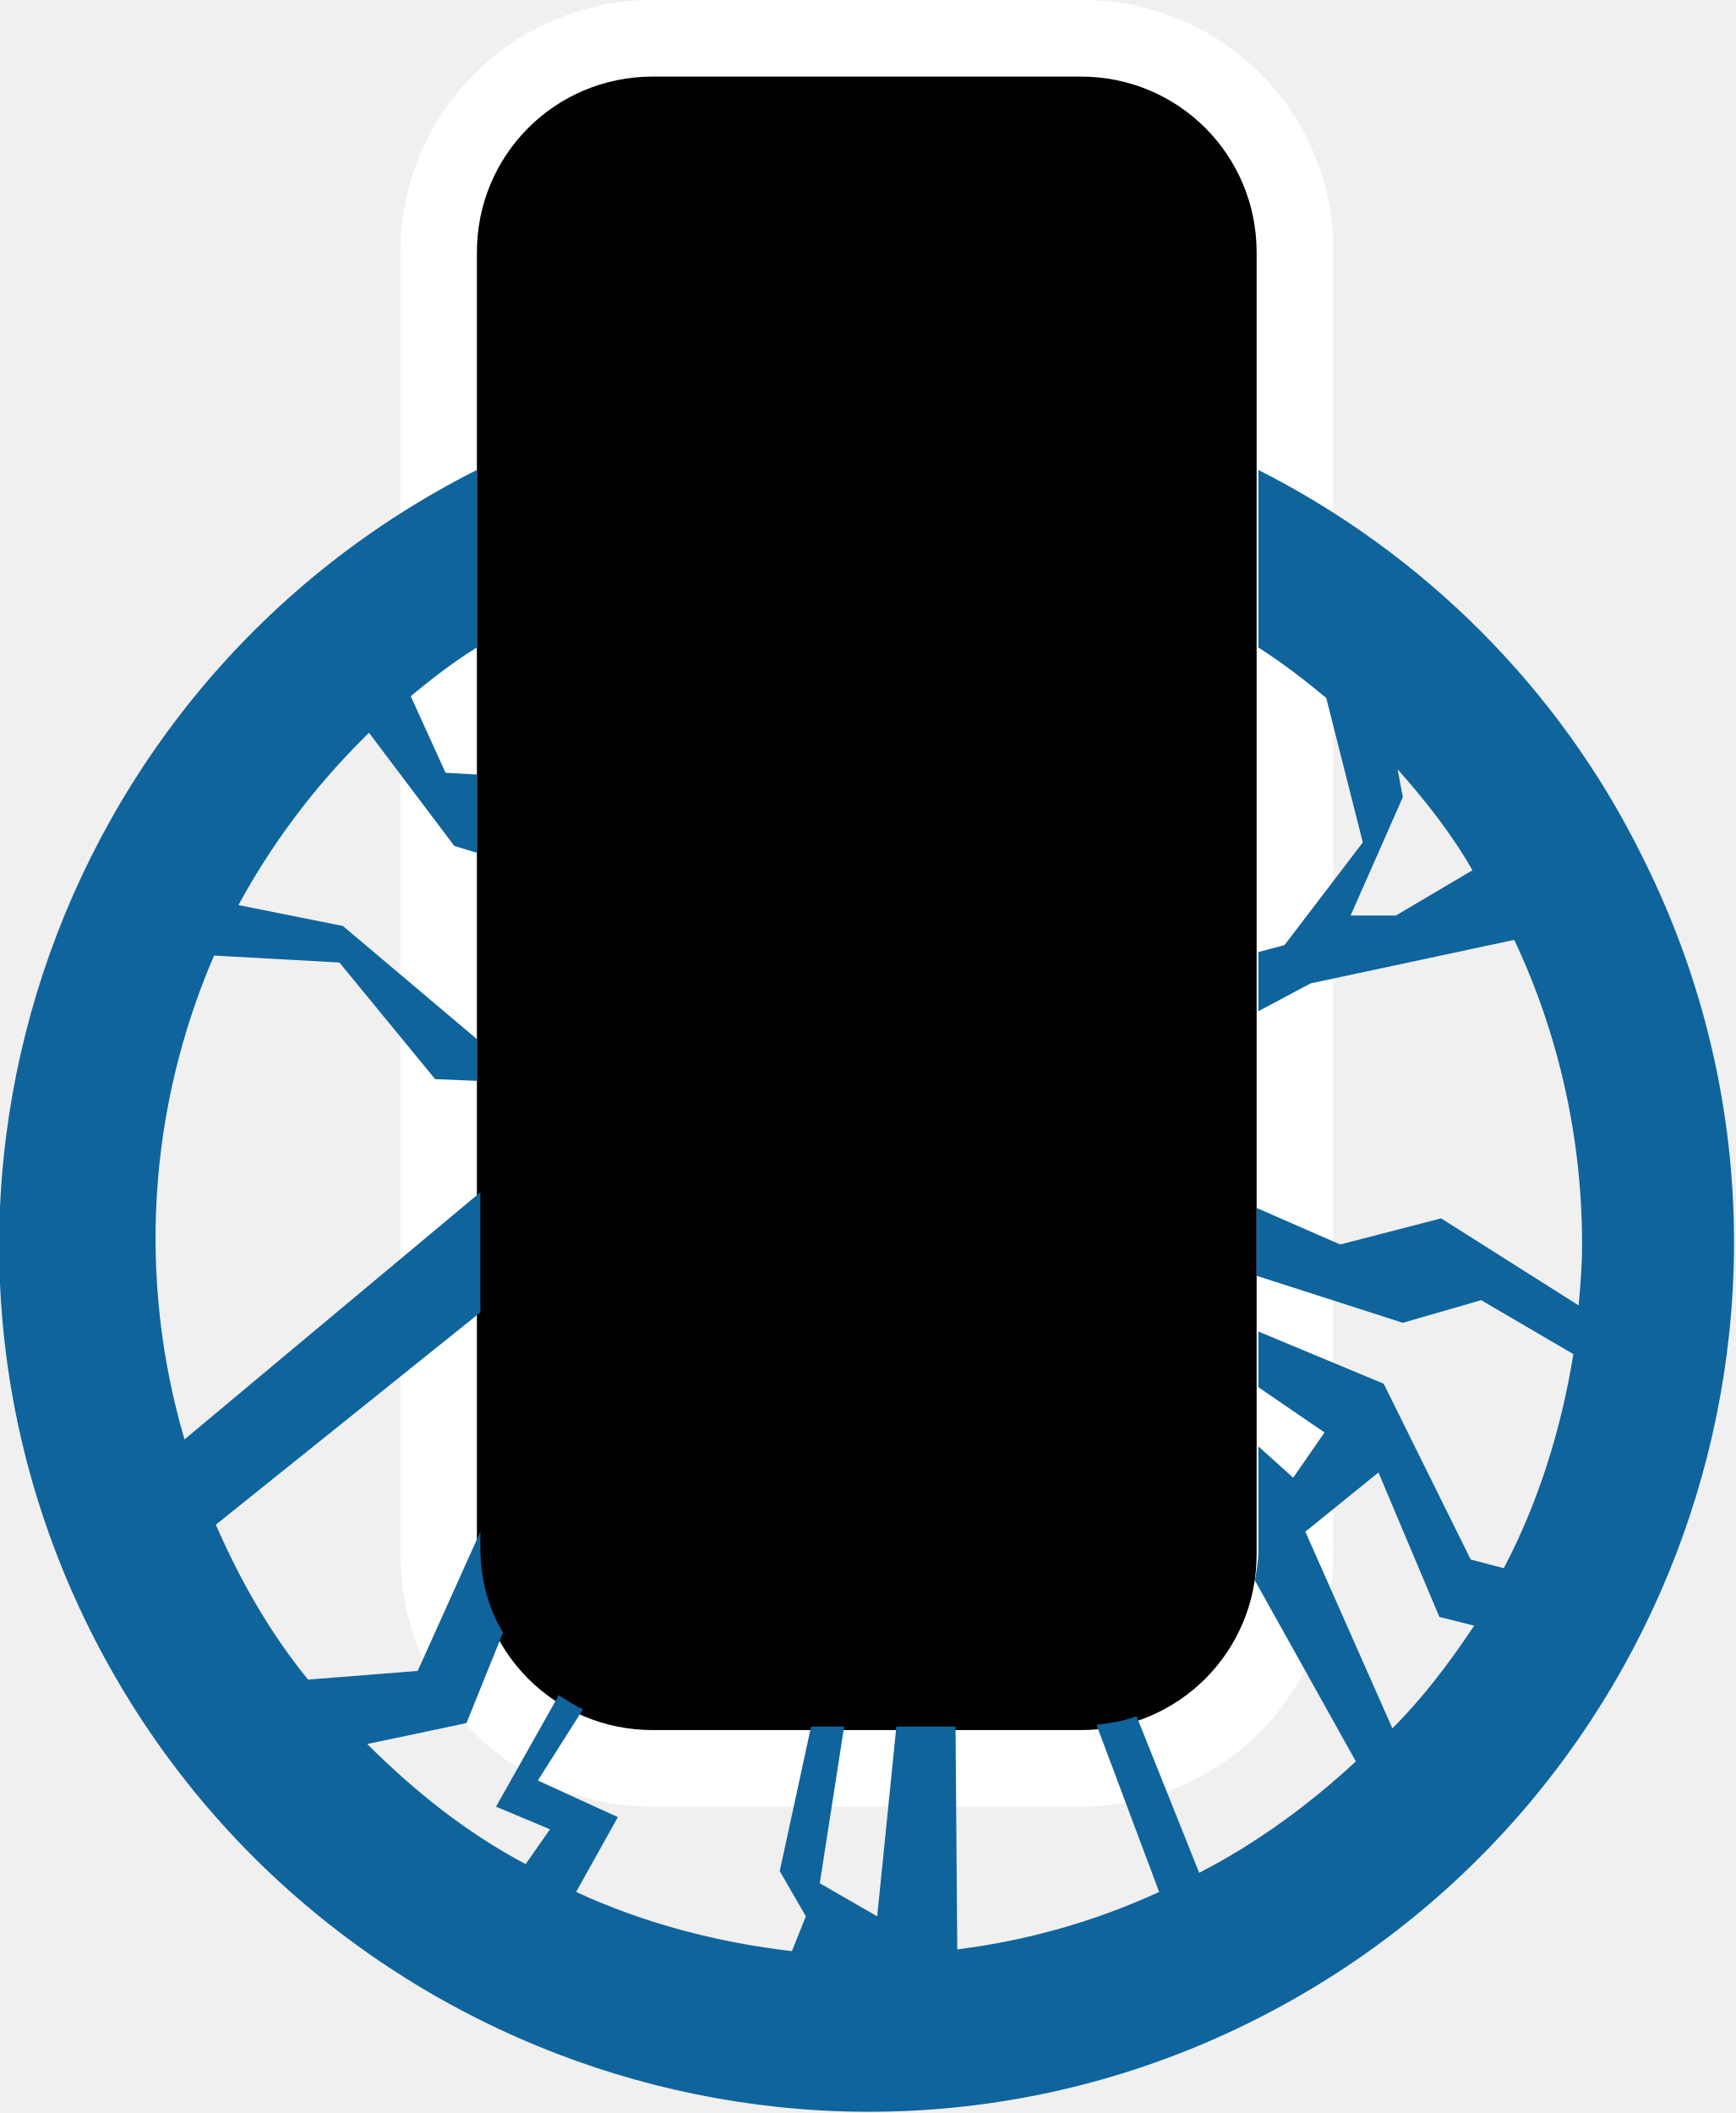
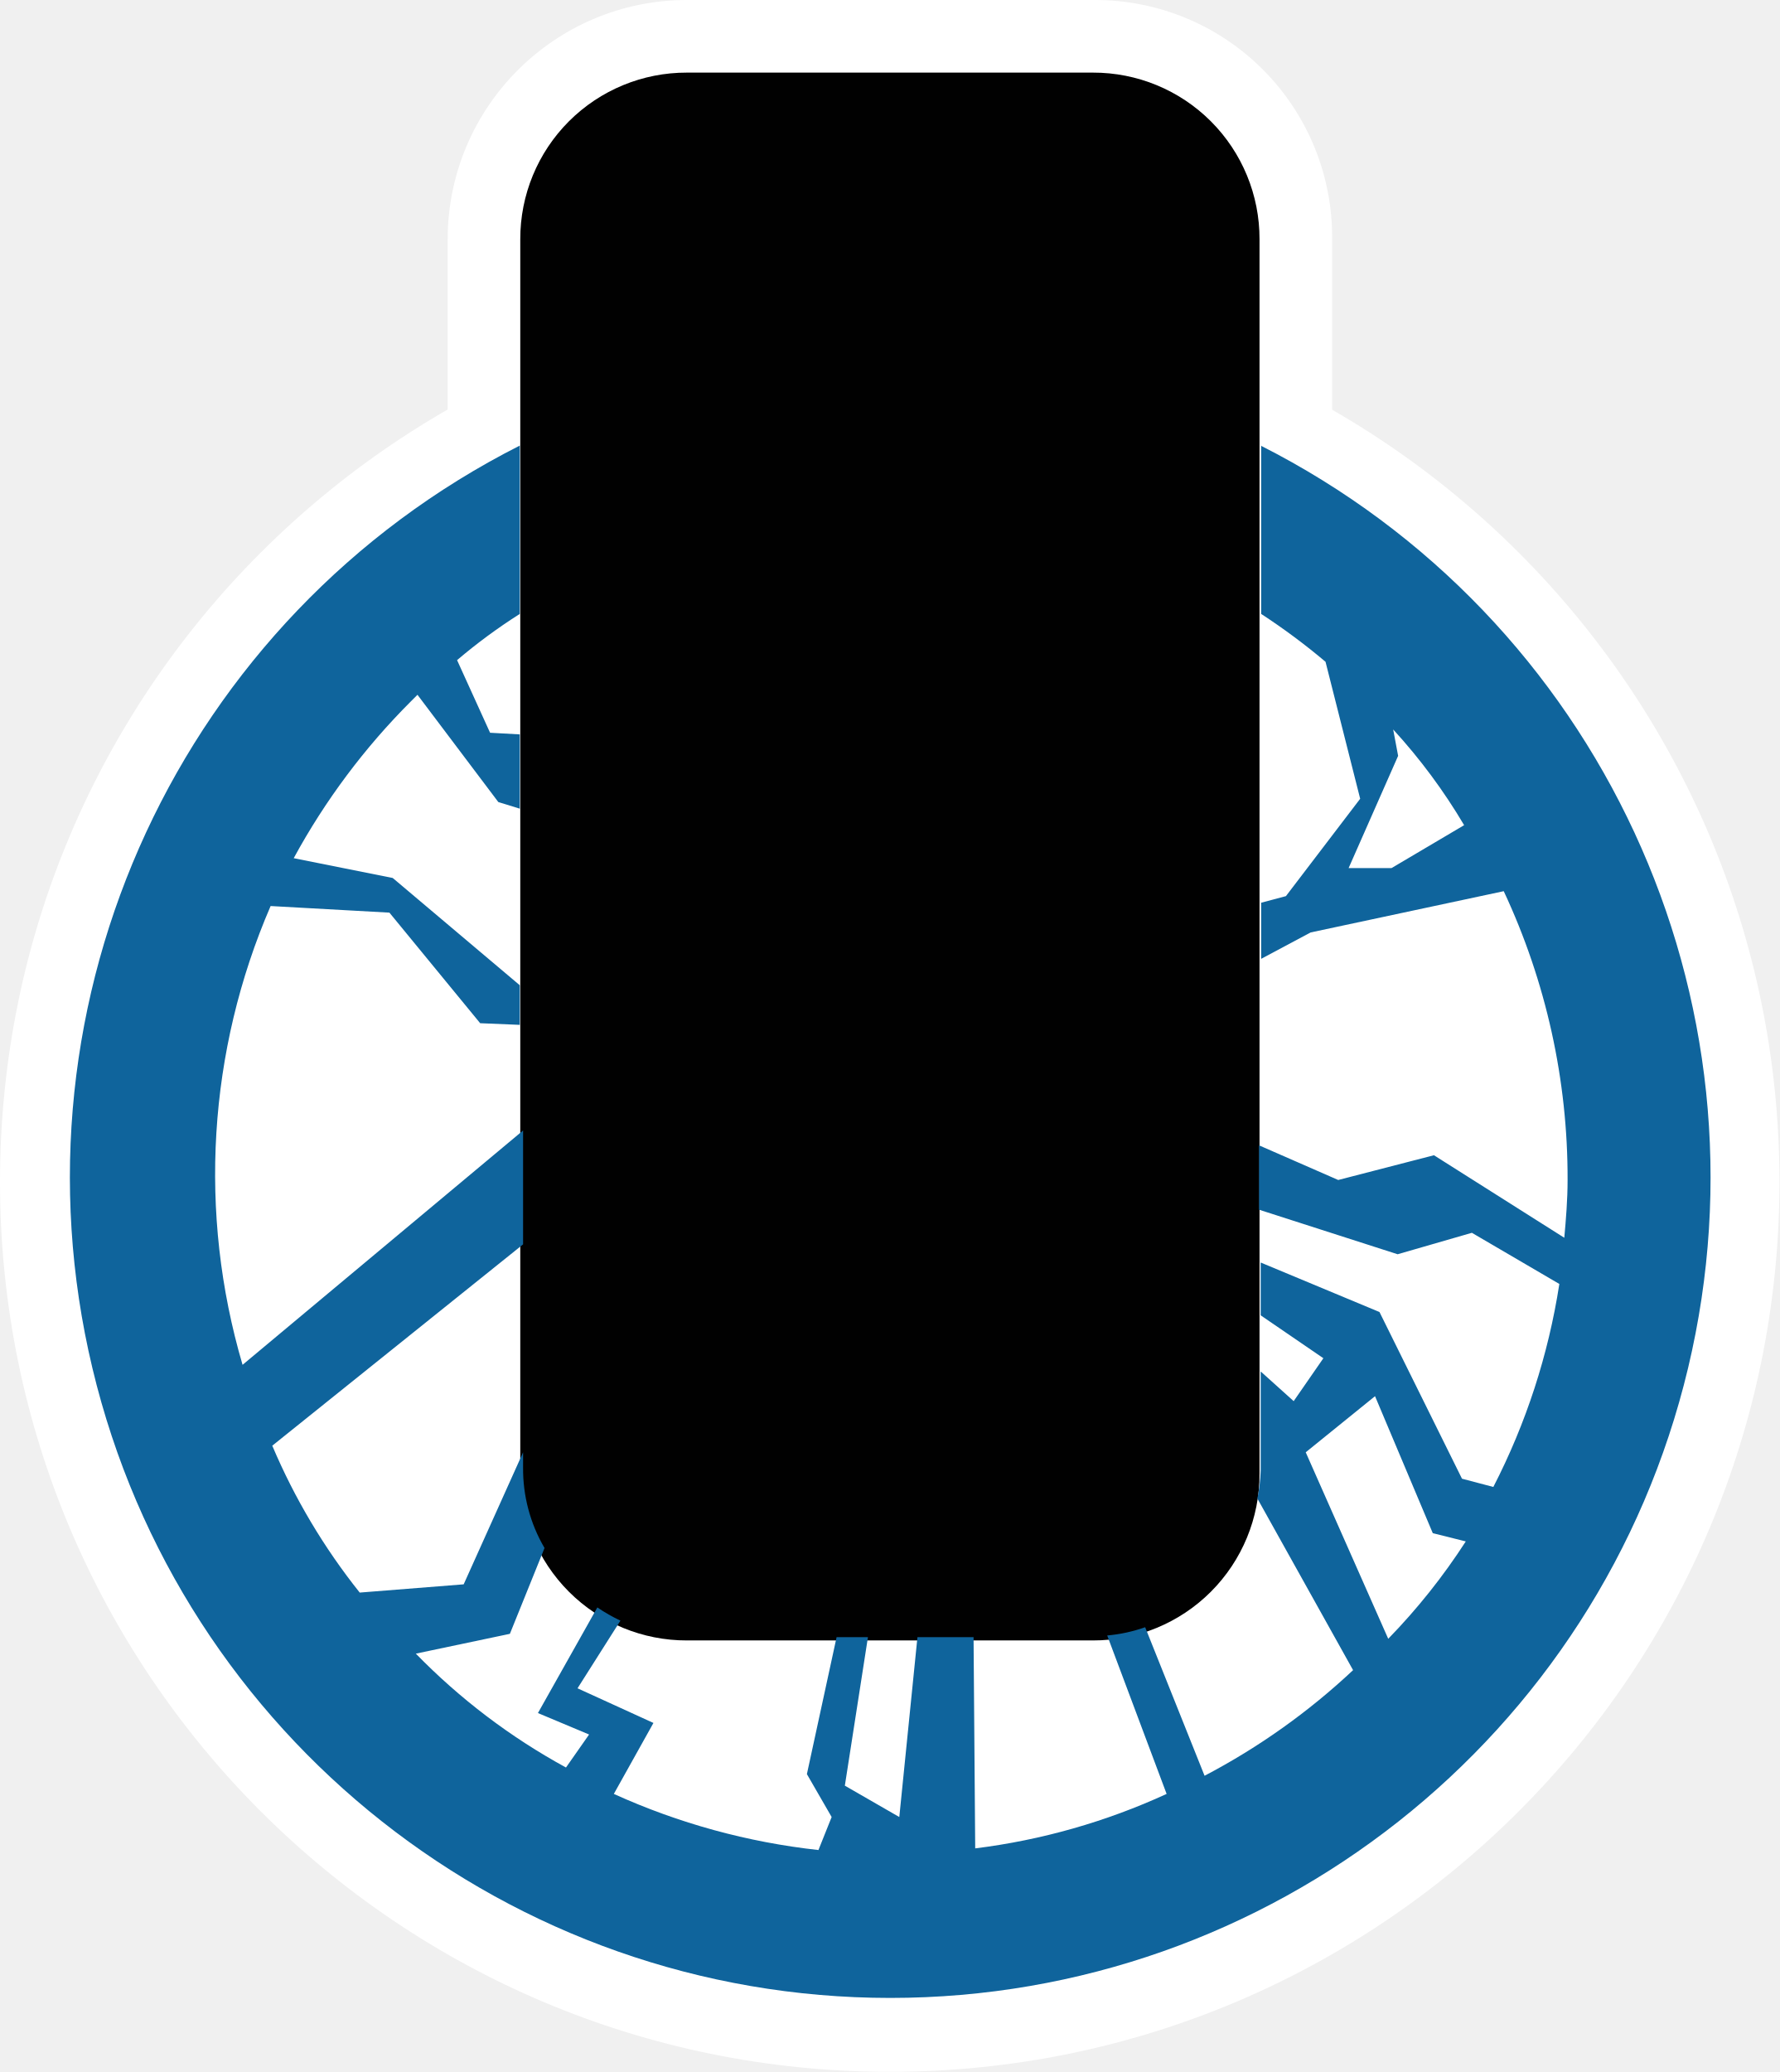
- <svg xmlns="http://www.w3.org/2000/svg" version="1.1" id="Layer_1" x="0px" y="0px" viewBox="0 0 99.7 121.4" style="enable-background:new 0 0 99.7 121.4;" xml:space="preserve">
-   <style type="text/css">
- 	.st0{fill:#FFFFFF;}
- 	.st1{fill:#010101;}
- 	.st2{fill:#0F649C;}
- </style>
-   <g id="Layer_2_00000087397807183964942870000009149957853530496641_">
-     <g id="Layer_1-2">
-       <path class="st0" d="M62.2,0H37.5C29.5,0,23,6.5,23,14.5v74.8c0,8,6.5,14.5,14.5,14.5h24.6c8,0,14.5-6.5,14.5-14.5V14.5    C76.7,6.5,70.2,0,62.2,0z" />
-       <path class="st1" d="M37.5,4.4h24.6c5.6,0,10.1,4.5,10.1,10.1v74.8c0,5.6-4.5,10.1-10.1,10.1H37.5c-5.6,0-10.1-4.5-10.1-10.1V14.5    C27.4,8.9,31.9,4.4,37.5,4.4z" />
-       <path class="st2" d="M72.3,27v10.2c1.4,0.9,2.7,1.9,3.9,2.9l2.1,8.3l-4.5,5.9l-1.5,0.4v3.4l3-1.6L87,54c2.6,5.5,3.9,11.5,3.9,17.5    c0,1.2-0.1,2.4-0.2,3.5l-7.9-5l-5.8,1.5l-4.8-2.1v3.9l8.4,2.7l4.5-1.3l5.3,3.1c-0.7,4.3-2,8.5-4,12.3l-1.9-0.5l-5-10.1l-7.2-3v3.2    l3.8,2.6l-1.8,2.6l-2-1.8v6c0,0.6-0.1,1.1-0.2,1.7l5.8,10.4c-2.7,2.5-5.7,4.7-9,6.4l-3.6-9c-0.8,0.3-1.5,0.4-2.3,0.5l3.6,9.6    c-3.7,1.7-7.6,2.8-11.6,3.3l-0.1-12.8h-3.4l-1.1,10.9l-3.3-1.9l1.4-9h-1.9l-1.8,8.3l1.5,2.6l-0.8,2c-4.3-0.5-8.5-1.6-12.4-3.4    l2.4-4.3l-4.6-2.1l2.6-4.1c-0.5-0.2-0.9-0.5-1.4-0.8l-3.6,6.4l3.1,1.3l-1.4,2c-3.4-1.8-6.4-4.2-9.1-6.9l5.7-1.2l2.1-5.2    c-0.9-1.5-1.3-3.2-1.3-4.9v-0.9l-3.6,8l-6.3,0.5c-2.2-2.7-3.9-5.7-5.3-8.9l15.2-12.2v-6.9l-17,14.2c-2.7-9.2-2.1-19,1.7-27.8    l7.2,0.4L25,62l2.4,0.1v-2.4l-7.7-6.5L13.7,52c1.9-3.5,4.3-6.7,7.1-9.5l0.4-0.4l4.9,6.5l1.3,0.4v-4.5l-1.8-0.1L23.6,40    c1.2-1,2.5-2,3.8-2.8V27C2.8,39.4-7.1,69.4,5.3,93.9s42.4,34.5,66.9,22.1s34.5-42.4,22.1-66.9C89.6,39.6,81.8,31.8,72.3,27z     M80.2,52.6h-2.6l3-6.8l-0.3-1.6c1.6,1.8,3.1,3.7,4.3,5.8L80.2,52.6z M80,99.3L75,88l4.2-3.4l3.5,8.3l2,0.5    C83.3,95.5,81.8,97.5,80,99.3z" />
+ <svg xmlns="http://www.w3.org/2000/svg" viewBox="0 0 107.85 125.55">
+   <defs>
+     <style>.cls-1{fill:#fff;}.cls-2{fill:#010101;}.cls-3{fill:#0f649c;}</style>
+   </defs>
+   <g id="Layer_2" data-name="Layer 2">
+     <g id="Layer_1-2" data-name="Layer 1">
+       <circle class="cls-1" cx="53.92" cy="71.62" r="53.92" />
+       <g id="Layer_1-2-2" data-name="Layer 1-2">
+         <path class="cls-1" d="M66.33,0H41.63a14.51,14.51,0,0,0-14.5,14.5V89.3a14.51,14.51,0,0,0,14.5,14.5h24.6a14.51,14.51,0,0,0,14.5-14.5V14.5A14.36,14.36,0,0,0,66.33,0Z" />
+         <path class="cls-2" d="M41.63,4.4h24.6a10.07,10.07,0,0,1,10.1,10.1V89.3a10.07,10.07,0,0,1-10.1,10.1H41.63a10.07,10.07,0,0,1-10.1-10.1V14.5A10.07,10.07,0,0,1,41.63,4.4Z" />
+         <path class="cls-3" d="M76.43,27V37.2a39.48,39.48,0,0,1,3.9,2.9l2.1,8.3-4.5,5.9-1.5.4v3.4l3-1.6L91.13,54A41,41,0,0,1,95,71.5c0,1.2-.1,2.4-.2,3.5l-7.9-5-5.8,1.5-4.8-2.1v3.9l8.4,2.7,4.5-1.3,5.3,3.1a40.35,40.35,0,0,1-4,12.3l-1.9-.5-5-10.1-7.2-3v3.2l3.8,2.6-1.8,2.6-2-1.8v6a9.85,9.85,0,0,1-.2,1.7L82,101.2a40.85,40.85,0,0,1-9,6.4l-3.6-9a9.48,9.48,0,0,1-2.3.5l3.6,9.6a39.45,39.45,0,0,1-11.6,3.3L59,99.2h-3.4l-1.1,10.9-3.3-1.9,1.4-9h-1.9l-1.8,8.3,1.5,2.6-.8,2a40.79,40.79,0,0,1-12.4-3.4l2.4-4.3L35,102.3l2.6-4.1a10,10,0,0,1-1.4-.8l-3.6,6.4,3.1,1.3-1.4,2a38.35,38.35,0,0,1-9.1-6.9l5.7-1.2L33,93.8a9.47,9.47,0,0,1-1.3-4.9V88l-3.6,8-6.3.5a38.1,38.1,0,0,1-5.3-8.9l15.2-12.2V68.5l-17,14.2a40.93,40.93,0,0,1,1.7-27.8l7.2.4,5.5,6.7,2.4.1V59.7l-7.7-6.5-6-1.2a41.34,41.34,0,0,1,7.1-9.5l.4-.4,4.9,6.5,1.3.4V44.5l-1.8-.1-2-4.4a33.75,33.75,0,0,1,3.8-2.8V27a49.71,49.71,0,1,0,44.9,0Zm7.9,25.6h-2.6l3-6.8-.3-1.6a34.85,34.85,0,0,1,4.3,5.8Zm-.2,46.7-5-11.3,4.2-3.4,3.5,8.3,2,.5A38,38,0,0,1,84.13,99.3Z" />
+       </g>
    </g>
  </g>
</svg>
